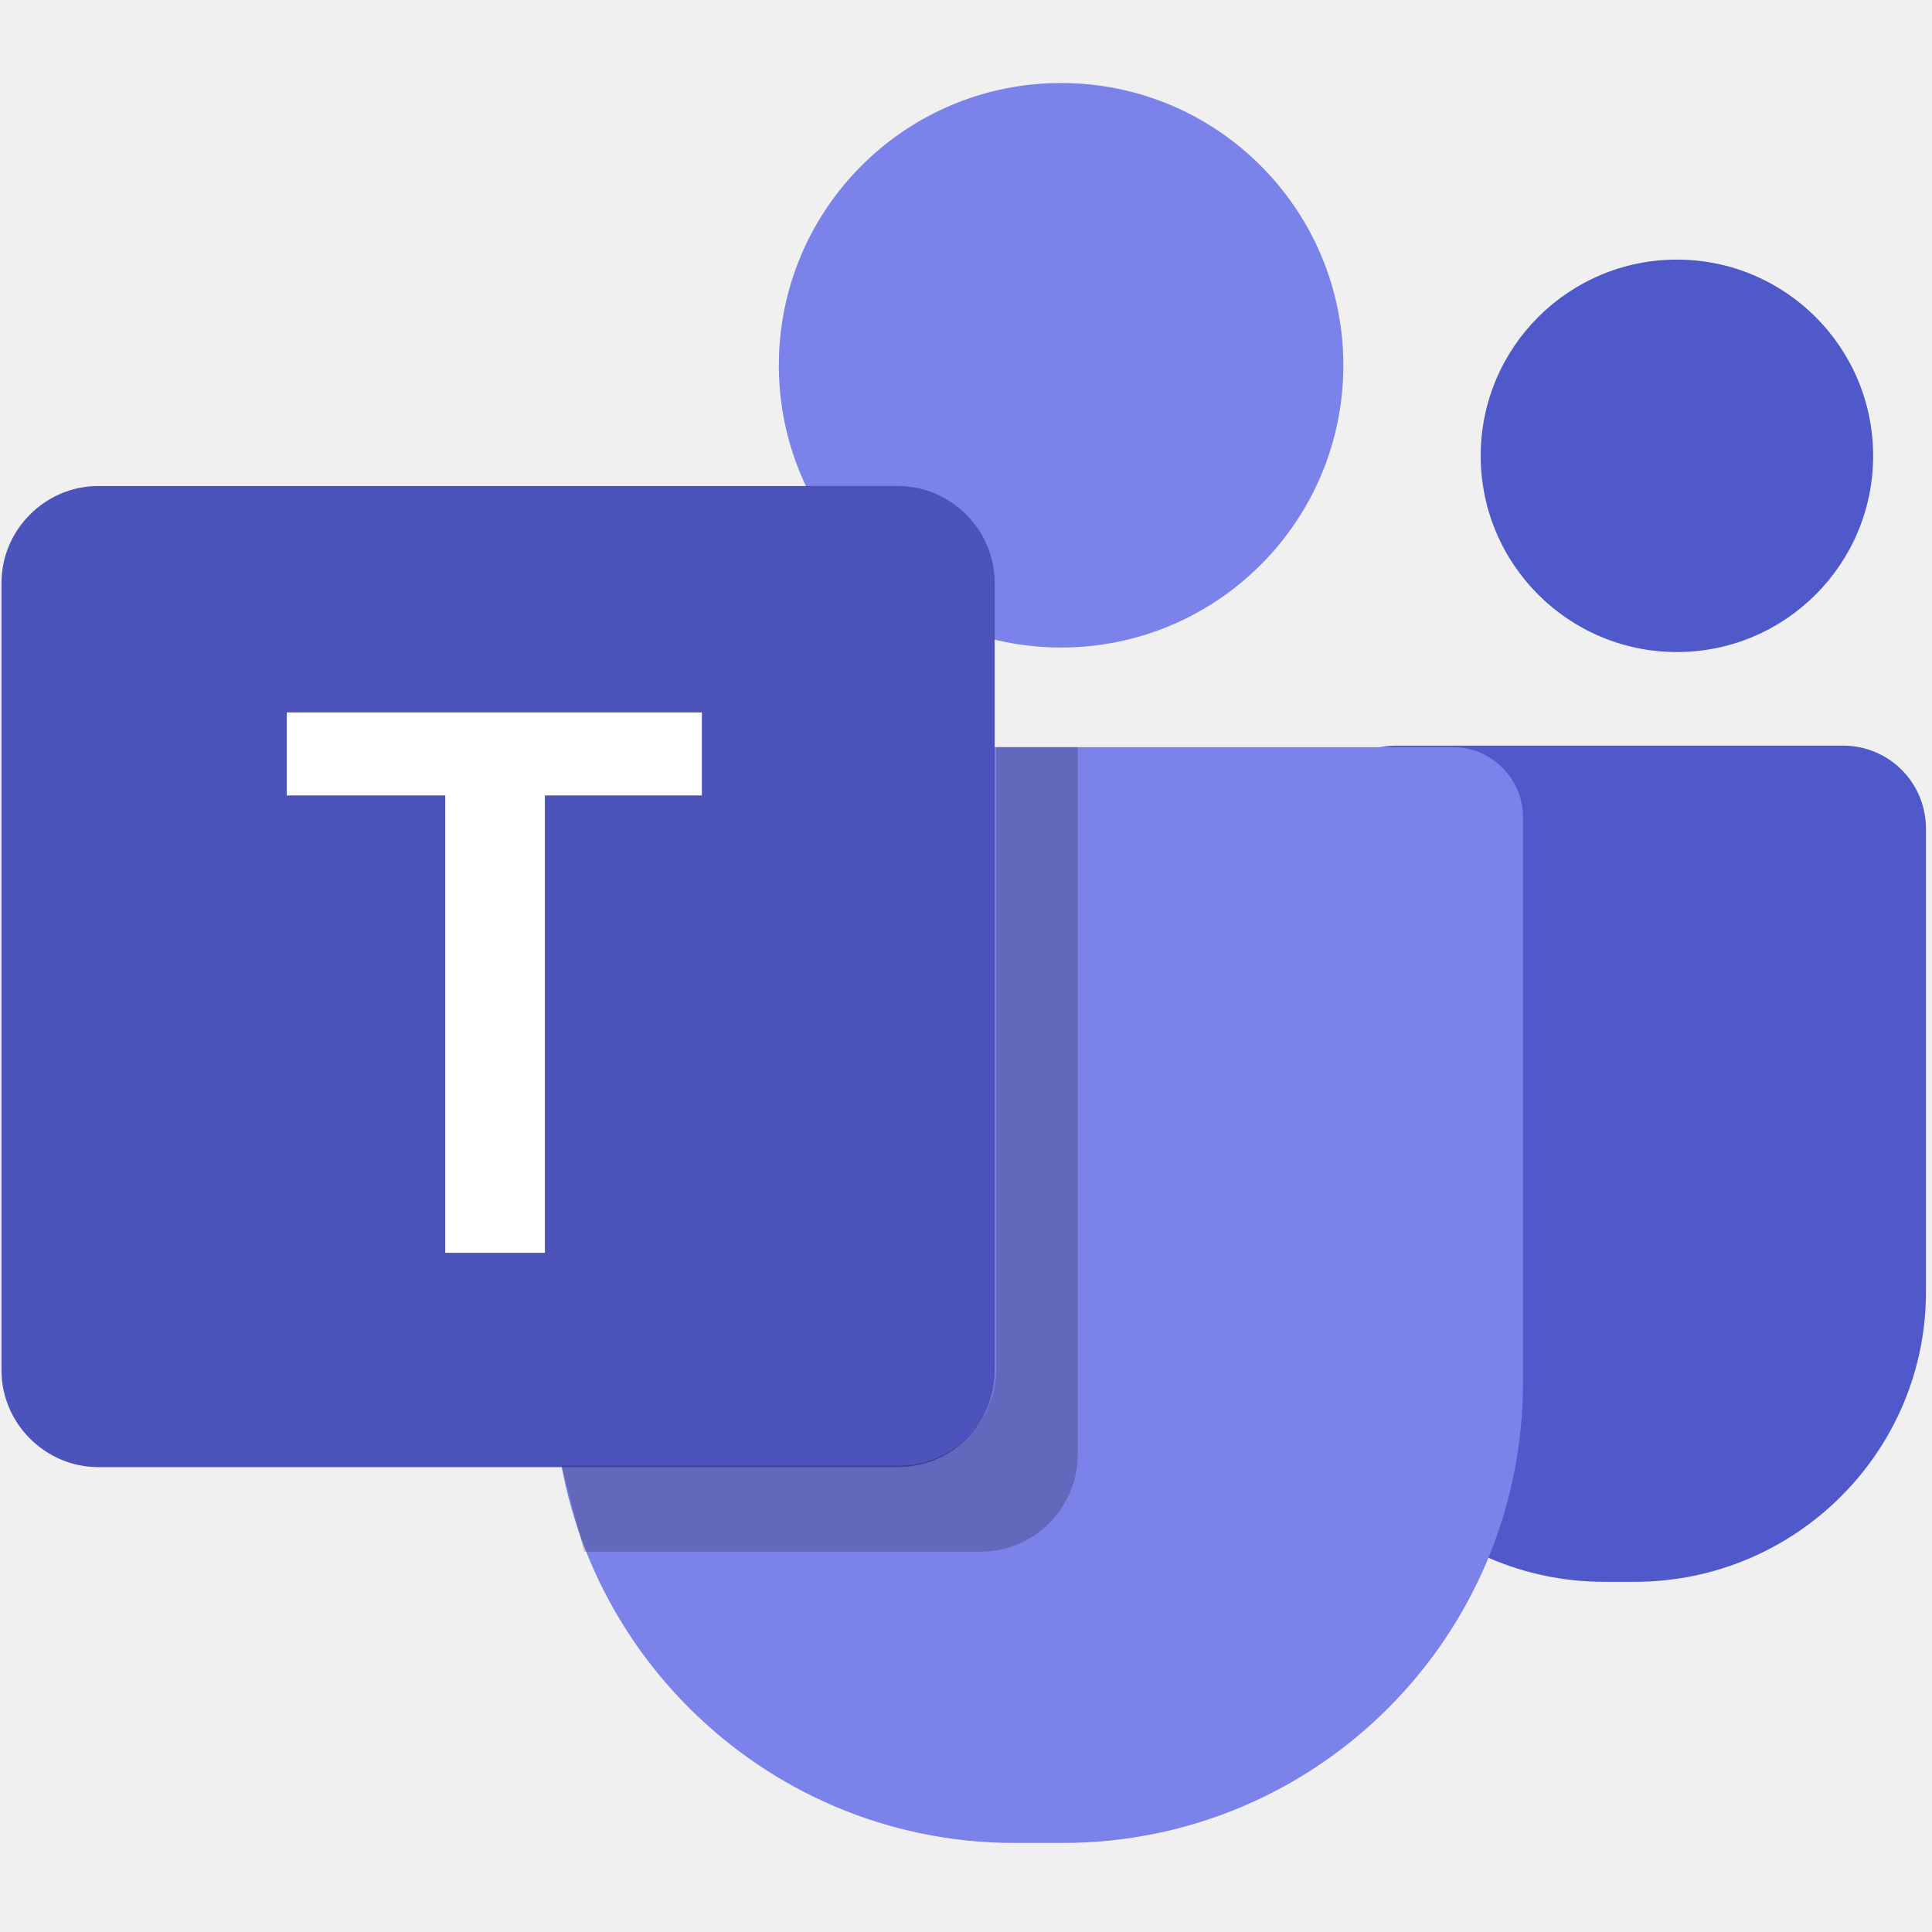
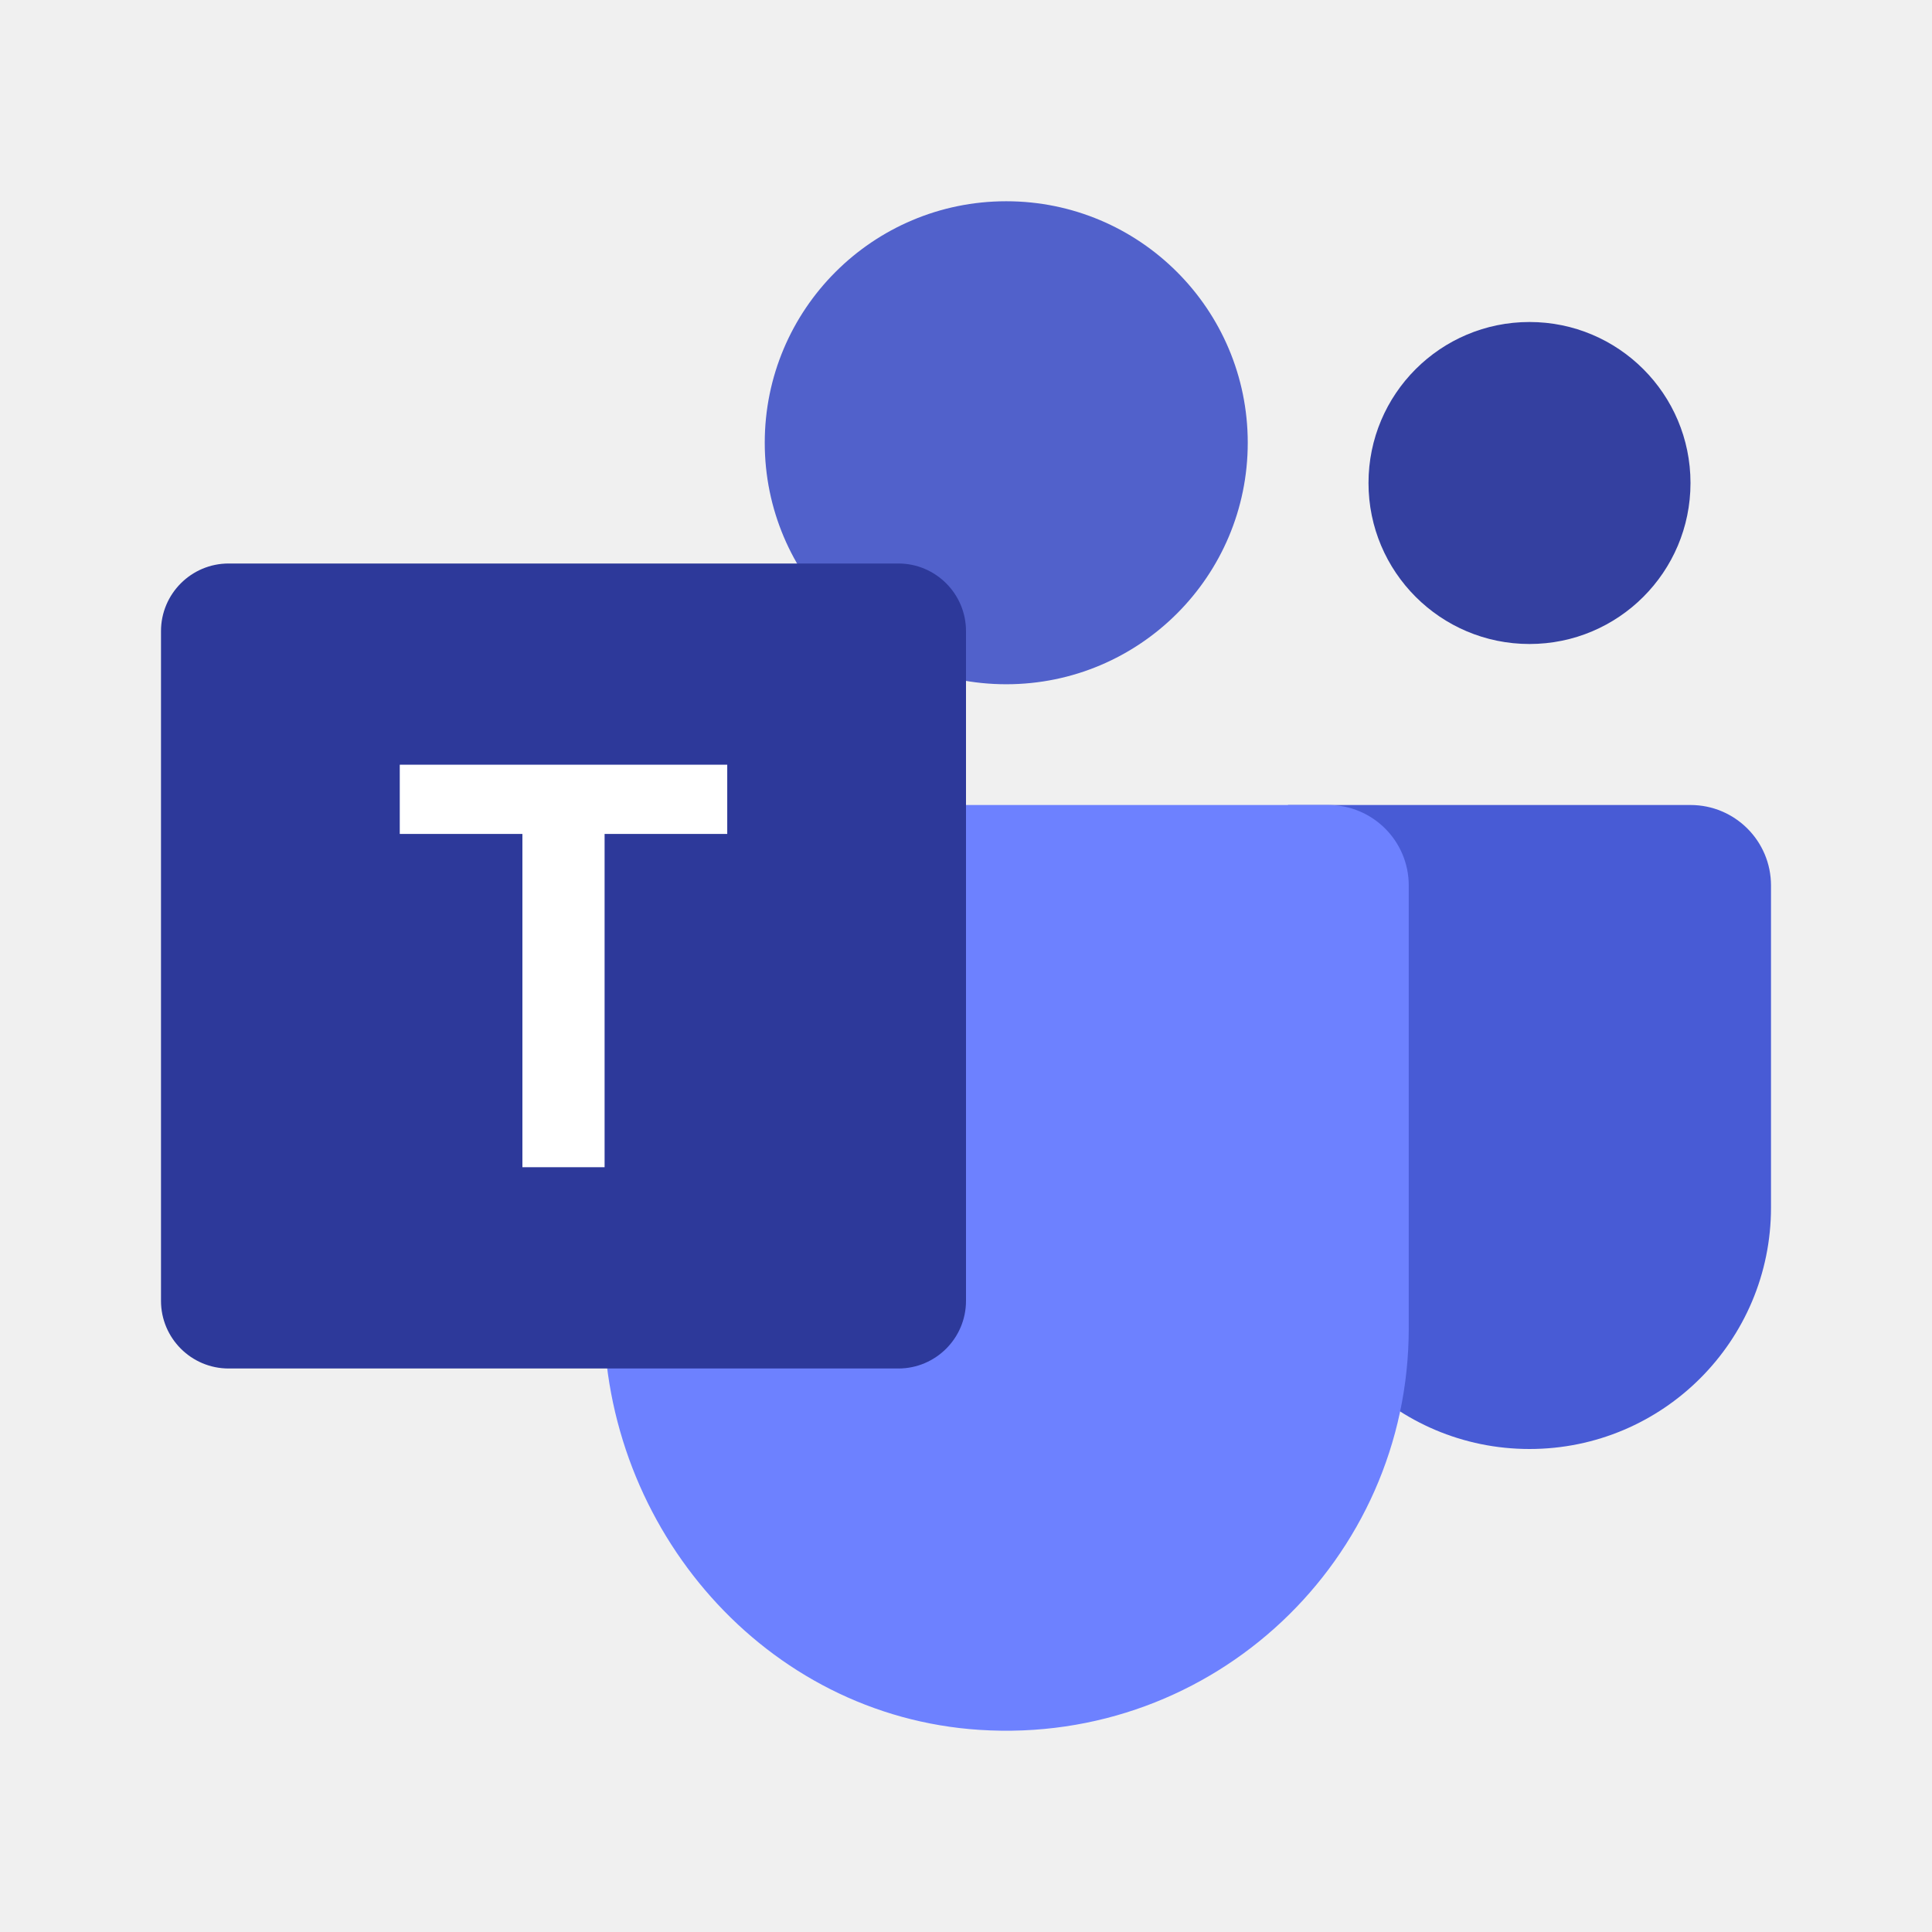
- <svg xmlns="http://www.w3.org/2000/svg" id="Capa_1" style="enable-background:new 0 0 128 128;" version="1.1" viewBox="0 0 128 128" xml:space="preserve">
-   <style type="text/css">
- 	.st0{fill:#21A365;}
- 	.st1{fill:#107C41;}
- 	.st2{fill:#185B37;}
- 	.st3{fill:#33C481;}
- 	.st4{fill:#17864C;}
- 	.st5{fill:#FFFFFF;}
- 	.st6{fill:#036C70;}
- 	.st7{fill:#1A9BA1;}
- 	.st8{fill:#37C6D0;}
- 	.st9{fill:#04878B;}
- 	.st10{fill:#4F59CA;}
- 	.st11{fill:#7B82EA;}
- 	.st12{fill:#4C53BB;}
- 	.st13{fill:#0F78D5;}
- 	.st14{fill:#29A7EB;}
- 	.st15{fill:#0358A8;}
- 	.st16{fill:#0F79D6;}
- 	.st17{fill:#038387;}
- 	.st18{fill:#048A8E;}
- 	.st19{fill:#C8421D;}
- 	.st20{fill:#FF8F6A;}
- 	.st21{fill:#ED6B47;}
- 	.st22{fill:#891323;}
- 	.st23{fill:#AF2131;}
- 	.st24{fill:#C94E60;}
- 	.st25{fill:#E08195;}
- 	.st26{fill:#B42839;}
- 	.st27{fill:#0464B8;}
- 	.st28{fill:#0377D4;}
- 	.st29{fill:#4FD8FF;}
- 	.st30{fill:#1681D7;}
- 	.st31{fill:#0178D4;}
- 	.st32{fill:#042071;}
- 	.st33{fill:#168FDE;}
- 	.st34{fill:#CA64EA;}
- 	.st35{fill:#7E1FAF;}
- 	.st36{fill:#AE4BD5;}
- 	.st37{fill:#9332BF;}
- 	.st38{fill:#7719AA;}
- 	.st39{fill:#0078D4;}
- 	.st40{fill:#1490DF;}
- 	.st41{fill:#0364B8;}
- 	.st42{fill:#28A8EA;}
- 	.st43{fill:#41A5ED;}
- 	.st44{fill:#2C7BD5;}
- 	.st45{fill:#195ABE;}
- 	.st46{fill:#103E91;}
- 	.st47{fill:#2166C3;}
- 	.st48{opacity:0.2;}
- </style>
-   <circle class="st10" cx="111.1" cy="30.2" r="13" />
-   <path class="st10" d="M108.3,104.8h-2c-10.7,0-19.3-8.7-19.3-19.3V54.9c0-3.1,2.5-5.5,5.5-5.5h29.6c3.1,0,5.5,2.5,5.5,5.5v30.5  C127.7,96.1,119,104.8,108.3,104.8z" />
-   <circle class="st11" cx="70.3" cy="24.2" r="18.7" />
-   <path class="st11" d="M70.4,122.1h-3.2c-16.8,0-30.5-13.7-30.5-30.5V54.1c0-2.5,2.1-4.6,4.6-4.6h55c2.5,0,4.6,2.1,4.6,4.6v37.5  C100.9,108.4,87.3,122.1,70.4,122.1z" />
-   <path class="st12" d="M59.5,97.2h-53c-3.5,0-6.4-2.9-6.4-6.4V38.6c0-3.5,2.9-6.4,6.4-6.4h53c3.5,0,6.4,2.9,6.4,6.4v52.2  C65.9,94.3,63.1,97.2,59.5,97.2z" />
-   <g>
-     <path class="st5" d="M29.4,52.7H19v-5.5h27.5v5.5H36.1V83h-6.6V52.7z" />
-   </g>
-   <path class="st48" d="M66,49.5v41.2c0,3.5-2.9,6.4-6.4,6.4H37.2l1.5,5.7H65c3.5,0,6.4-2.9,6.4-6.4V49.5L66,49.5z" />
+ <svg xmlns="http://www.w3.org/2000/svg" viewBox="0 0 48 48" width="480px" height="480px">
+   <path fill="#485bd5" d="M42,20H32v10c0,3.314,2.686,6,6,6s6-2.686,6-6v-8C44,20.895,43.105,20,42,20z" />
+   <path fill="#6d81ff" d="M15,20v12.657c0,5.326,4.019,9.977,9.334,10.321C30.159,43.356,35,38.743,35,33V22 c0-1.105-0.895-2-2-2H15z" />
+   <path fill="#5161cb" d="M25 5A6 6 0 1 0 25 17A6 6 0 1 0 25 5Z" />
+   <path fill="#3440a0" d="M38 8A4 4 0 1 0 38 16A4 4 0 1 0 38 8Z" />
+   <path fill="#2d399a" d="M22.319,34H5.681C4.753,34,4,33.247,4,32.319V15.681C4,14.753,4.753,14,5.681,14h16.638 C23.247,14,24,14.753,24,15.681v16.638C24,33.247,23.247,34,22.319,34z" />
+   <path fill="#fff" d="M18.068 18.999L9.932 18.999 9.932 20.719 12.979 20.719 12.979 28.999 15.021 28.999 15.021 20.719 18.068 20.719z" />
</svg>
